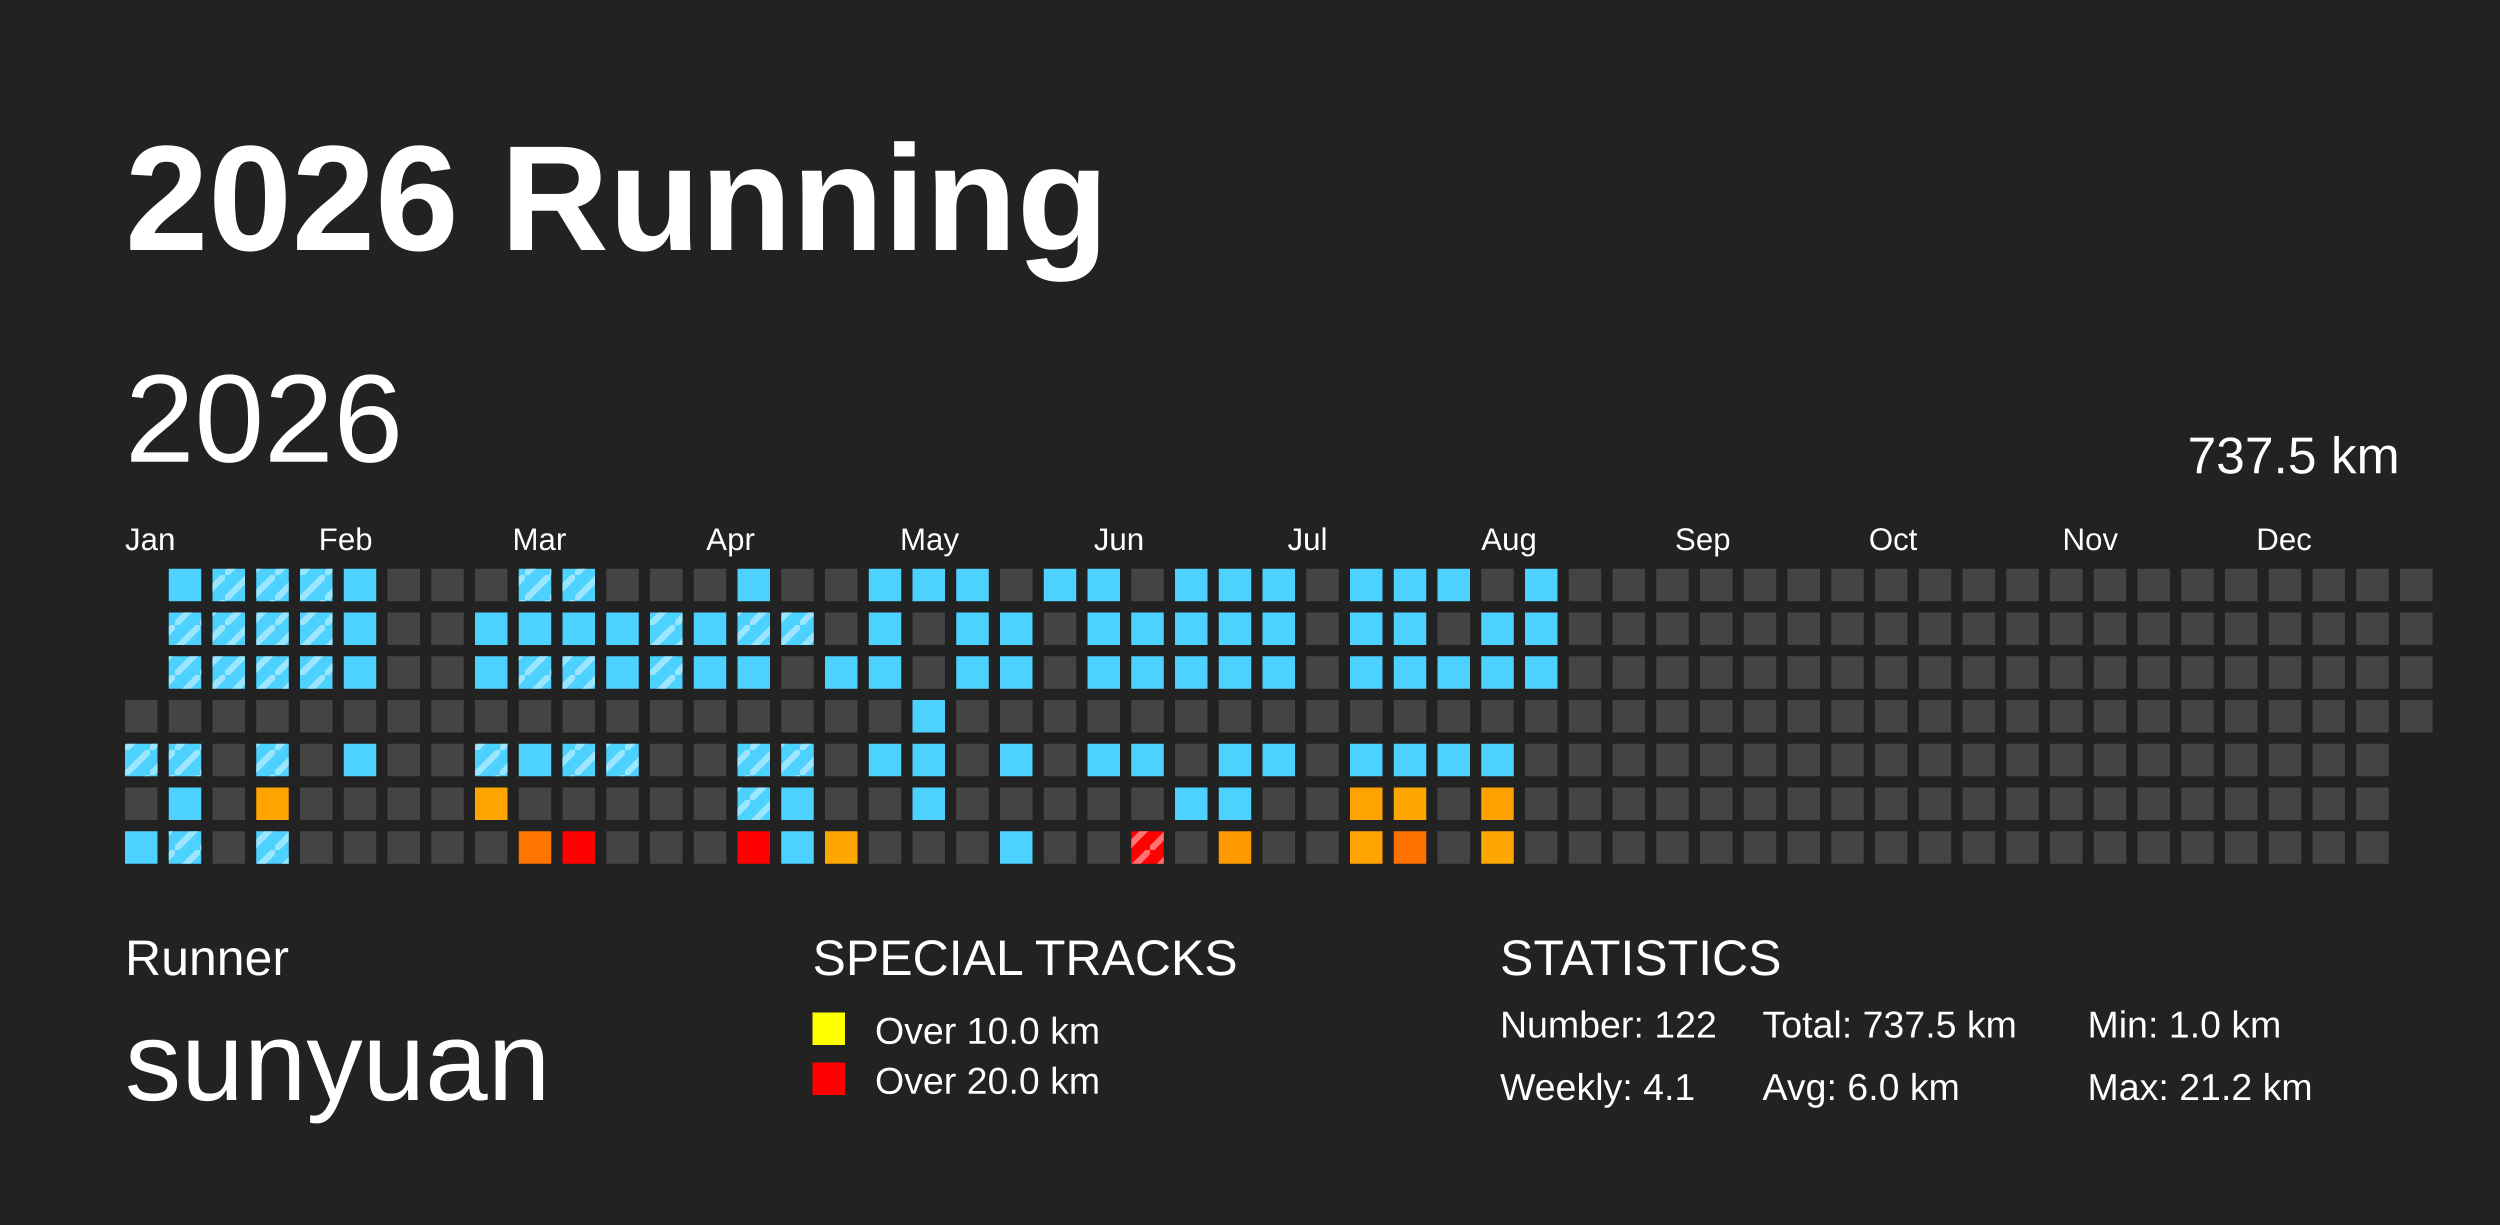
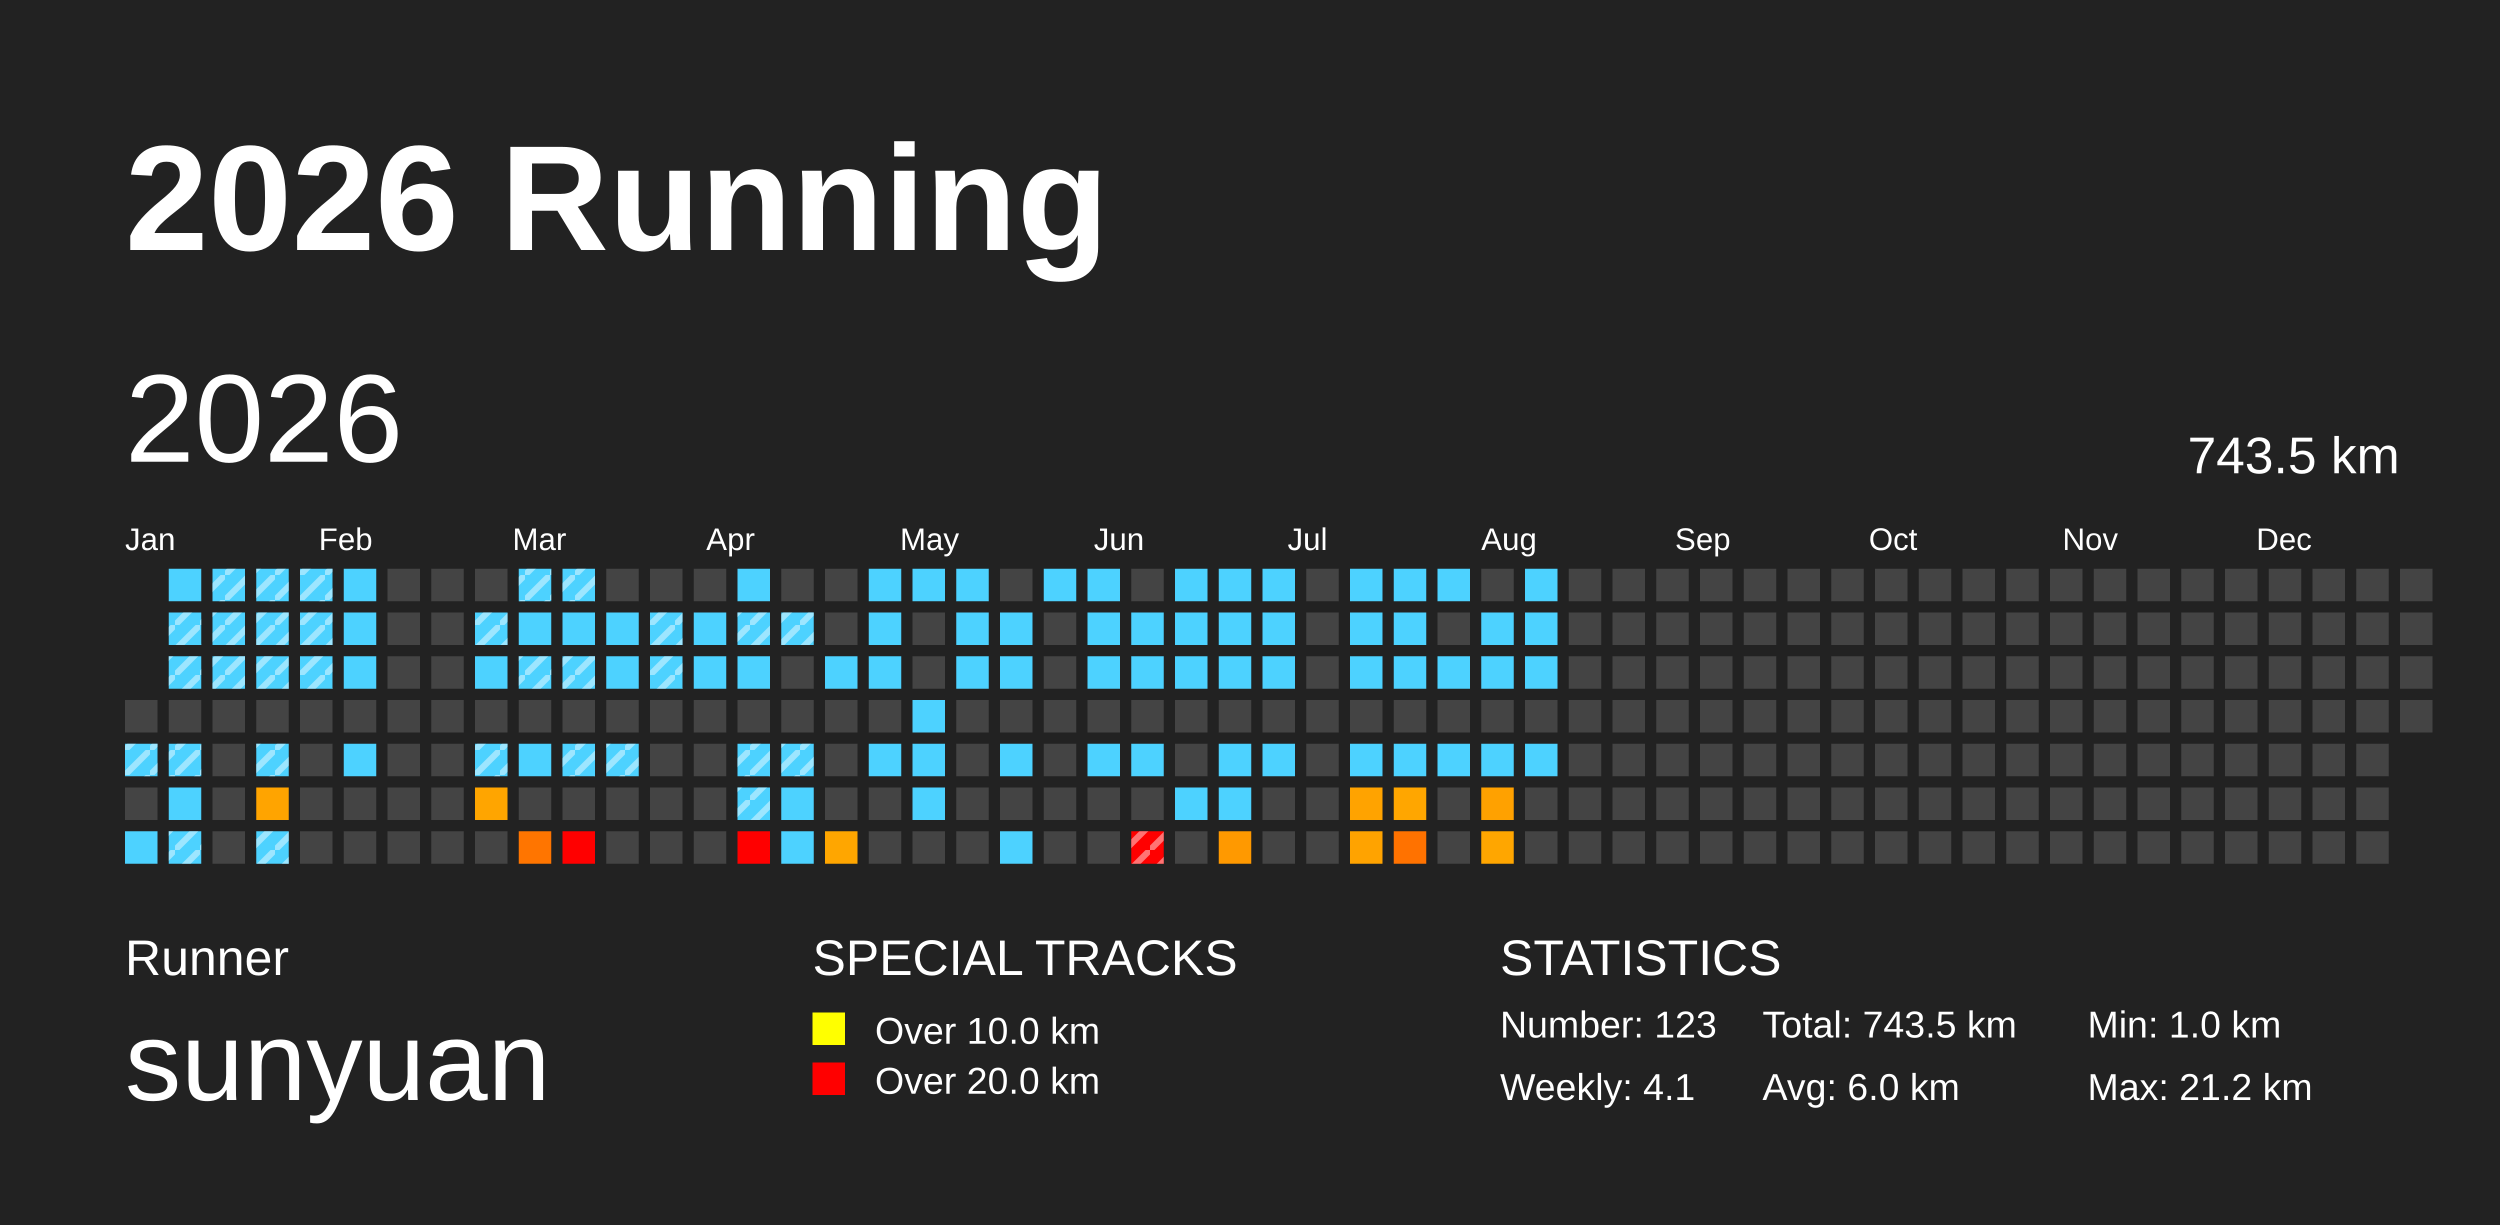
<svg xmlns="http://www.w3.org/2000/svg" baseProfile="full" height="98mm" version="1.1" viewBox="0,0,200,98" width="200mm">
  <defs>
    <pattern height="2" id="indoor-stripe" patternUnits="userSpaceOnUse" width="2">
      <line stroke="white" stroke-opacity="0.45" stroke-width="0.5" x1="0" x2="2" y1="2" y2="0" />
    </pattern>
  </defs>
  <rect fill="#222222" height="98" width="200" x="0" y="0" />
  <text fill="#FFFFFF" style="font-size:12px; font-family:Arial; font-weight:bold;" x="10" y="20">2026 Running</text>
  <text fill="#FFFFFF" style="font-size:4px; font-family:Arial" x="10" y="78">Runner</text>
  <text fill="#FFFFFF" style="font-size:9px; font-family:Arial" x="10" y="88">sunyuan</text>
  <text fill="#FFFFFF" style="font-size:4px; font-family:Arial" x="65" y="78">SPECIAL TRACKS</text>
  <rect fill="yellow" height="2.6" width="2.6" x="65" y="81" />
  <text fill="#FFFFFF" style="font-size:3px; font-family:Arial" x="70" y="83.5">Over 10.0 km</text>
  <rect fill="red" height="2.6" width="2.6" x="65" y="85" />
  <text fill="#FFFFFF" style="font-size:3px; font-family:Arial" x="70" y="87.5">Over 20.0 km</text>
  <text fill="#FFFFFF" style="font-size:4px; font-family:Arial" x="120" y="78">STATISTICS</text>
-   <text fill="#FFFFFF" style="font-size:3px; font-family:Arial" x="120" y="83">Number: 122</text>
+   <text fill="#FFFFFF" style="font-size:3px; font-family:Arial" x="120" y="83">Number: 123</text>
  <text fill="#FFFFFF" style="font-size:3px; font-family:Arial" x="120" y="88">Weekly: 4.1</text>
-   <text fill="#FFFFFF" style="font-size:3px; font-family:Arial" x="141" y="83">Total: 737.5 km</text>
+   <text fill="#FFFFFF" style="font-size:3px; font-family:Arial" x="141" y="83">Total: 743.5 km</text>
  <text fill="#FFFFFF" style="font-size:3px; font-family:Arial" x="141" y="88">Avg: 6.0 km</text>
  <text fill="#FFFFFF" style="font-size:3px; font-family:Arial" x="167" y="83">Min: 1.0 km</text>
  <text fill="#FFFFFF" style="font-size:3px; font-family:Arial" x="167" y="88">Max: 21.2 km</text>
  <text dominant-baseline="hanging" fill="#FFFFFF" style="font-size:10.0px; font-family:Arial;" x="10" y="30">2026</text>
-   <text dominant-baseline="hanging" fill="#FFFFFF" style="font-size:4.125px; font-family:Arial;" x="175" y="35">737.5 km</text>
+   <text dominant-baseline="hanging" fill="#FFFFFF" style="font-size:4.125px; font-family:Arial;" x="175" y="35">743.5 km</text>
  <text fill="#FFFFFF" style="font-size:2.5px; font-family:Arial" x="10.0" y="44">Jan</text>
  <text fill="#FFFFFF" style="font-size:2.5px; font-family:Arial" x="25.5" y="44">Feb</text>
  <text fill="#FFFFFF" style="font-size:2.5px; font-family:Arial" x="41.0" y="44">Mar</text>
  <text fill="#FFFFFF" style="font-size:2.5px; font-family:Arial" x="56.5" y="44">Apr</text>
  <text fill="#FFFFFF" style="font-size:2.5px; font-family:Arial" x="72.0" y="44">May</text>
  <text fill="#FFFFFF" style="font-size:2.5px; font-family:Arial" x="87.5" y="44">Jun</text>
  <text fill="#FFFFFF" style="font-size:2.5px; font-family:Arial" x="103.0" y="44">Jul</text>
  <text fill="#FFFFFF" style="font-size:2.5px; font-family:Arial" x="118.5" y="44">Aug</text>
  <text fill="#FFFFFF" style="font-size:2.5px; font-family:Arial" x="134.0" y="44">Sep</text>
  <text fill="#FFFFFF" style="font-size:2.5px; font-family:Arial" x="149.5" y="44">Oct</text>
  <text fill="#FFFFFF" style="font-size:2.5px; font-family:Arial" x="165.0" y="44">Nov</text>
  <text fill="#FFFFFF" style="font-size:2.5px; font-family:Arial" x="180.5" y="44">Dec</text>
  <rect fill="#444444" height="2.6" width="2.6" x="10.0" y="56.0" />
  <rect fill="#4dd2ff" height="2.6" width="2.6" x="10.0" y="59.5" />
  <rect fill="url(#indoor-stripe)" height="2.6" style="pointer-events: none;" width="2.6" x="10.0" y="59.5" />
  <rect fill="#444444" height="2.6" width="2.6" x="10.0" y="63.0" />
  <rect fill="#4dd2ff" height="2.6" width="2.6" x="10.0" y="66.5" />
  <rect fill="#4dd2ff" height="2.6" width="2.6" x="13.5" y="45.5" />
  <rect fill="#4dd2ff" height="2.6" width="2.6" x="13.5" y="49.0" />
  <rect fill="url(#indoor-stripe)" height="2.6" style="pointer-events: none;" width="2.6" x="13.5" y="49.0" />
  <rect fill="#4dd2ff" height="2.6" width="2.6" x="13.5" y="52.5" />
  <rect fill="url(#indoor-stripe)" height="2.6" style="pointer-events: none;" width="2.6" x="13.5" y="52.5" />
  <rect fill="#444444" height="2.6" width="2.6" x="13.5" y="56.0" />
  <rect fill="#4dd2ff" height="2.6" width="2.6" x="13.5" y="59.5" />
  <rect fill="url(#indoor-stripe)" height="2.6" style="pointer-events: none;" width="2.6" x="13.5" y="59.5" />
  <rect fill="#4dd2ff" height="2.6" width="2.6" x="13.5" y="63.0" />
  <rect fill="#4dd2ff" height="2.6" width="2.6" x="13.5" y="66.5" />
  <rect fill="url(#indoor-stripe)" height="2.6" style="pointer-events: none;" width="2.6" x="13.5" y="66.5" />
  <rect fill="#4dd2ff" height="2.6" width="2.6" x="17.0" y="45.5" />
  <rect fill="url(#indoor-stripe)" height="2.6" style="pointer-events: none;" width="2.6" x="17.0" y="45.5" />
  <rect fill="#4dd2ff" height="2.6" width="2.6" x="17.0" y="49.0" />
  <rect fill="url(#indoor-stripe)" height="2.6" style="pointer-events: none;" width="2.6" x="17.0" y="49.0" />
  <rect fill="#4dd2ff" height="2.6" width="2.6" x="17.0" y="52.5" />
  <rect fill="url(#indoor-stripe)" height="2.6" style="pointer-events: none;" width="2.6" x="17.0" y="52.5" />
  <rect fill="#444444" height="2.6" width="2.6" x="17.0" y="56.0" />
  <rect fill="#444444" height="2.6" width="2.6" x="17.0" y="59.5" />
  <rect fill="#444444" height="2.6" width="2.6" x="17.0" y="63.0" />
  <rect fill="#444444" height="2.6" width="2.6" x="17.0" y="66.5" />
  <rect fill="#4dd2ff" height="2.6" width="2.6" x="20.5" y="45.5" />
  <rect fill="url(#indoor-stripe)" height="2.6" style="pointer-events: none;" width="2.6" x="20.5" y="45.5" />
  <rect fill="#4dd2ff" height="2.6" width="2.6" x="20.5" y="49.0" />
  <rect fill="url(#indoor-stripe)" height="2.6" style="pointer-events: none;" width="2.6" x="20.5" y="49.0" />
  <rect fill="#4dd2ff" height="2.6" width="2.6" x="20.5" y="52.5" />
  <rect fill="url(#indoor-stripe)" height="2.6" style="pointer-events: none;" width="2.6" x="20.5" y="52.5" />
  <rect fill="#444444" height="2.6" width="2.6" x="20.5" y="56.0" />
  <rect fill="#4dd2ff" height="2.6" width="2.6" x="20.5" y="59.5" />
  <rect fill="url(#indoor-stripe)" height="2.6" style="pointer-events: none;" width="2.6" x="20.5" y="59.5" />
  <rect fill="#ffa400" height="2.6" width="2.6" x="20.5" y="63.0" />
  <rect fill="#4dd2ff" height="2.6" width="2.6" x="20.5" y="66.5" />
  <rect fill="url(#indoor-stripe)" height="2.6" style="pointer-events: none;" width="2.6" x="20.5" y="66.5" />
  <rect fill="#4dd2ff" height="2.6" width="2.6" x="24.0" y="45.5" />
  <rect fill="url(#indoor-stripe)" height="2.6" style="pointer-events: none;" width="2.6" x="24.0" y="45.5" />
  <rect fill="#4dd2ff" height="2.6" width="2.6" x="24.0" y="49.0" />
  <rect fill="url(#indoor-stripe)" height="2.6" style="pointer-events: none;" width="2.6" x="24.0" y="49.0" />
  <rect fill="#4dd2ff" height="2.6" width="2.6" x="24.0" y="52.5" />
  <rect fill="url(#indoor-stripe)" height="2.6" style="pointer-events: none;" width="2.6" x="24.0" y="52.5" />
  <rect fill="#444444" height="2.6" width="2.6" x="24.0" y="56.0" />
  <rect fill="#444444" height="2.6" width="2.6" x="24.0" y="59.5" />
  <rect fill="#444444" height="2.6" width="2.6" x="24.0" y="63.0" />
  <rect fill="#444444" height="2.6" width="2.6" x="24.0" y="66.5" />
  <rect fill="#4dd2ff" height="2.6" width="2.6" x="27.5" y="45.5" />
  <rect fill="#4dd2ff" height="2.6" width="2.6" x="27.5" y="49.0" />
  <rect fill="#4dd2ff" height="2.6" width="2.6" x="27.5" y="52.5" />
  <rect fill="#444444" height="2.6" width="2.6" x="27.5" y="56.0" />
  <rect fill="#4dd2ff" height="2.6" width="2.6" x="27.5" y="59.5" />
  <rect fill="#444444" height="2.6" width="2.6" x="27.5" y="63.0" />
  <rect fill="#444444" height="2.6" width="2.6" x="27.5" y="66.5" />
  <rect fill="#444444" height="2.6" width="2.6" x="31.0" y="45.5" />
  <rect fill="#444444" height="2.6" width="2.6" x="31.0" y="49.0" />
  <rect fill="#444444" height="2.6" width="2.6" x="31.0" y="52.5" />
  <rect fill="#444444" height="2.6" width="2.6" x="31.0" y="56.0" />
  <rect fill="#444444" height="2.6" width="2.6" x="31.0" y="59.5" />
  <rect fill="#444444" height="2.6" width="2.6" x="31.0" y="63.0" />
  <rect fill="#444444" height="2.6" width="2.6" x="31.0" y="66.5" />
  <rect fill="#444444" height="2.6" width="2.6" x="34.5" y="45.5" />
  <rect fill="#444444" height="2.6" width="2.6" x="34.5" y="49.0" />
  <rect fill="#444444" height="2.6" width="2.6" x="34.5" y="52.5" />
  <rect fill="#444444" height="2.6" width="2.6" x="34.5" y="56.0" />
  <rect fill="#444444" height="2.6" width="2.6" x="34.5" y="59.5" />
  <rect fill="#444444" height="2.6" width="2.6" x="34.5" y="63.0" />
  <rect fill="#444444" height="2.6" width="2.6" x="34.5" y="66.5" />
  <rect fill="#444444" height="2.6" width="2.6" x="38.0" y="45.5" />
  <rect fill="#4dd2ff" height="2.6" width="2.6" x="38.0" y="49.0" />
+   <rect fill="url(#indoor-stripe)" height="2.6" style="pointer-events: none;" width="2.6" x="38.0" y="49.0" />
  <rect fill="#4dd2ff" height="2.6" width="2.6" x="38.0" y="52.5" />
  <rect fill="#444444" height="2.6" width="2.6" x="38.0" y="56.0" />
  <rect fill="#4dd2ff" height="2.6" width="2.6" x="38.0" y="59.5" />
  <rect fill="url(#indoor-stripe)" height="2.6" style="pointer-events: none;" width="2.6" x="38.0" y="59.5" />
  <rect fill="#ffa500" height="2.6" width="2.6" x="38.0" y="63.0" />
  <rect fill="#444444" height="2.6" width="2.6" x="38.0" y="66.5" />
  <rect fill="#4dd2ff" height="2.6" width="2.6" x="41.5" y="45.5" />
  <rect fill="url(#indoor-stripe)" height="2.6" style="pointer-events: none;" width="2.6" x="41.5" y="45.5" />
  <rect fill="#4dd2ff" height="2.6" width="2.6" x="41.5" y="49.0" />
  <rect fill="#4dd2ff" height="2.6" width="2.6" x="41.5" y="52.5" />
  <rect fill="url(#indoor-stripe)" height="2.6" style="pointer-events: none;" width="2.6" x="41.5" y="52.5" />
  <rect fill="#444444" height="2.6" width="2.6" x="41.5" y="56.0" />
  <rect fill="#4dd2ff" height="2.6" width="2.6" x="41.5" y="59.5" />
  <rect fill="#444444" height="2.6" width="2.6" x="41.5" y="63.0" />
  <rect fill="#ff7500" height="2.6" width="2.6" x="41.5" y="66.5" />
  <rect fill="#4dd2ff" height="2.6" width="2.6" x="45.0" y="45.5" />
  <rect fill="url(#indoor-stripe)" height="2.6" style="pointer-events: none;" width="2.6" x="45.0" y="45.5" />
  <rect fill="#4dd2ff" height="2.6" width="2.6" x="45.0" y="49.0" />
  <rect fill="#4dd2ff" height="2.6" width="2.6" x="45.0" y="52.5" />
  <rect fill="url(#indoor-stripe)" height="2.6" style="pointer-events: none;" width="2.6" x="45.0" y="52.5" />
  <rect fill="#444444" height="2.6" width="2.6" x="45.0" y="56.0" />
  <rect fill="#4dd2ff" height="2.6" width="2.6" x="45.0" y="59.5" />
  <rect fill="url(#indoor-stripe)" height="2.6" style="pointer-events: none;" width="2.6" x="45.0" y="59.5" />
  <rect fill="#444444" height="2.6" width="2.6" x="45.0" y="63.0" />
  <rect fill="red" height="2.6" width="2.6" x="45.0" y="66.5" />
  <rect fill="#444444" height="2.6" width="2.6" x="48.5" y="45.5" />
  <rect fill="#4dd2ff" height="2.6" width="2.6" x="48.5" y="49.0" />
  <rect fill="#4dd2ff" height="2.6" width="2.6" x="48.5" y="52.5" />
  <rect fill="#444444" height="2.6" width="2.6" x="48.5" y="56.0" />
  <rect fill="#4dd2ff" height="2.6" width="2.6" x="48.5" y="59.5" />
  <rect fill="url(#indoor-stripe)" height="2.6" style="pointer-events: none;" width="2.6" x="48.5" y="59.5" />
  <rect fill="#444444" height="2.6" width="2.6" x="48.5" y="63.0" />
  <rect fill="#444444" height="2.6" width="2.6" x="48.5" y="66.5" />
  <rect fill="#444444" height="2.6" width="2.6" x="52.0" y="45.5" />
  <rect fill="#4dd2ff" height="2.6" width="2.6" x="52.0" y="49.0" />
  <rect fill="url(#indoor-stripe)" height="2.6" style="pointer-events: none;" width="2.6" x="52.0" y="49.0" />
  <rect fill="#4dd2ff" height="2.6" width="2.6" x="52.0" y="52.5" />
  <rect fill="url(#indoor-stripe)" height="2.6" style="pointer-events: none;" width="2.6" x="52.0" y="52.5" />
  <rect fill="#444444" height="2.6" width="2.6" x="52.0" y="56.0" />
  <rect fill="#444444" height="2.6" width="2.6" x="52.0" y="59.5" />
  <rect fill="#444444" height="2.6" width="2.6" x="52.0" y="63.0" />
  <rect fill="#444444" height="2.6" width="2.6" x="52.0" y="66.5" />
  <rect fill="#444444" height="2.6" width="2.6" x="55.5" y="45.5" />
  <rect fill="#4dd2ff" height="2.6" width="2.6" x="55.5" y="49.0" />
  <rect fill="#4dd2ff" height="2.6" width="2.6" x="55.5" y="52.5" />
  <rect fill="#444444" height="2.6" width="2.6" x="55.5" y="56.0" />
  <rect fill="#444444" height="2.6" width="2.6" x="55.5" y="59.5" />
  <rect fill="#444444" height="2.6" width="2.6" x="55.5" y="63.0" />
  <rect fill="#444444" height="2.6" width="2.6" x="55.5" y="66.5" />
  <rect fill="#4dd2ff" height="2.6" width="2.6" x="59.0" y="45.5" />
  <rect fill="#4dd2ff" height="2.6" width="2.6" x="59.0" y="49.0" />
  <rect fill="url(#indoor-stripe)" height="2.6" style="pointer-events: none;" width="2.6" x="59.0" y="49.0" />
  <rect fill="#4dd2ff" height="2.6" width="2.6" x="59.0" y="52.5" />
  <rect fill="#444444" height="2.6" width="2.6" x="59.0" y="56.0" />
  <rect fill="#4dd2ff" height="2.6" width="2.6" x="59.0" y="59.5" />
  <rect fill="url(#indoor-stripe)" height="2.6" style="pointer-events: none;" width="2.6" x="59.0" y="59.5" />
  <rect fill="#4dd2ff" height="2.6" width="2.6" x="59.0" y="63.0" />
  <rect fill="url(#indoor-stripe)" height="2.6" style="pointer-events: none;" width="2.6" x="59.0" y="63.0" />
  <rect fill="red" height="2.6" width="2.6" x="59.0" y="66.5" />
  <rect fill="#444444" height="2.6" width="2.6" x="62.5" y="45.5" />
  <rect fill="#4dd2ff" height="2.6" width="2.6" x="62.5" y="49.0" />
  <rect fill="url(#indoor-stripe)" height="2.6" style="pointer-events: none;" width="2.6" x="62.5" y="49.0" />
  <rect fill="#444444" height="2.6" width="2.6" x="62.5" y="52.5" />
  <rect fill="#444444" height="2.6" width="2.6" x="62.5" y="56.0" />
  <rect fill="#4dd2ff" height="2.6" width="2.6" x="62.5" y="59.5" />
  <rect fill="url(#indoor-stripe)" height="2.6" style="pointer-events: none;" width="2.6" x="62.5" y="59.5" />
  <rect fill="#4dd2ff" height="2.6" width="2.6" x="62.5" y="63.0" />
  <rect fill="#4dd2ff" height="2.6" width="2.6" x="62.5" y="66.5" />
  <rect fill="#444444" height="2.6" width="2.6" x="66.0" y="45.5" />
  <rect fill="#444444" height="2.6" width="2.6" x="66.0" y="49.0" />
  <rect fill="#4dd2ff" height="2.6" width="2.6" x="66.0" y="52.5" />
  <rect fill="#444444" height="2.6" width="2.6" x="66.0" y="56.0" />
  <rect fill="#444444" height="2.6" width="2.6" x="66.0" y="59.5" />
  <rect fill="#444444" height="2.6" width="2.6" x="66.0" y="63.0" />
  <rect fill="#ffa600" height="2.6" width="2.6" x="66.0" y="66.5" />
  <rect fill="#4dd2ff" height="2.6" width="2.6" x="69.5" y="45.5" />
  <rect fill="#4dd2ff" height="2.6" width="2.6" x="69.5" y="49.0" />
  <rect fill="#4dd2ff" height="2.6" width="2.6" x="69.5" y="52.5" />
  <rect fill="#444444" height="2.6" width="2.6" x="69.5" y="56.0" />
  <rect fill="#4dd2ff" height="2.6" width="2.6" x="69.5" y="59.5" />
  <rect fill="#444444" height="2.6" width="2.6" x="69.5" y="63.0" />
  <rect fill="#444444" height="2.6" width="2.6" x="69.5" y="66.5" />
  <rect fill="#4dd2ff" height="2.6" width="2.6" x="73.0" y="45.5" />
  <rect fill="#444444" height="2.6" width="2.6" x="73.0" y="49.0" />
  <rect fill="#444444" height="2.6" width="2.6" x="73.0" y="52.5" />
  <rect fill="#4dd2ff" height="2.6" width="2.6" x="73.0" y="56.0" />
  <rect fill="#4dd2ff" height="2.6" width="2.6" x="73.0" y="59.5" />
  <rect fill="#4dd2ff" height="2.6" width="2.6" x="73.0" y="63.0" />
  <rect fill="#444444" height="2.6" width="2.6" x="73.0" y="66.5" />
  <rect fill="#4dd2ff" height="2.6" width="2.6" x="76.5" y="45.5" />
  <rect fill="#4dd2ff" height="2.6" width="2.6" x="76.5" y="49.0" />
  <rect fill="#4dd2ff" height="2.6" width="2.6" x="76.5" y="52.5" />
  <rect fill="#444444" height="2.6" width="2.6" x="76.5" y="56.0" />
  <rect fill="#444444" height="2.6" width="2.6" x="76.5" y="59.5" />
  <rect fill="#444444" height="2.6" width="2.6" x="76.5" y="63.0" />
  <rect fill="#444444" height="2.6" width="2.6" x="76.5" y="66.5" />
  <rect fill="#444444" height="2.6" width="2.6" x="80.0" y="45.5" />
  <rect fill="#4dd2ff" height="2.6" width="2.6" x="80.0" y="49.0" />
  <rect fill="#4dd2ff" height="2.6" width="2.6" x="80.0" y="52.5" />
  <rect fill="#444444" height="2.6" width="2.6" x="80.0" y="56.0" />
  <rect fill="#4dd2ff" height="2.6" width="2.6" x="80.0" y="59.5" />
  <rect fill="#444444" height="2.6" width="2.6" x="80.0" y="63.0" />
  <rect fill="#4dd2ff" height="2.6" width="2.6" x="80.0" y="66.5" />
  <rect fill="#4dd2ff" height="2.6" width="2.6" x="83.5" y="45.5" />
  <rect fill="#444444" height="2.6" width="2.6" x="83.5" y="49.0" />
  <rect fill="#444444" height="2.6" width="2.6" x="83.5" y="52.5" />
  <rect fill="#444444" height="2.6" width="2.6" x="83.5" y="56.0" />
  <rect fill="#444444" height="2.6" width="2.6" x="83.5" y="59.5" />
  <rect fill="#444444" height="2.6" width="2.6" x="83.5" y="63.0" />
  <rect fill="#444444" height="2.6" width="2.6" x="83.5" y="66.5" />
  <rect fill="#4dd2ff" height="2.6" width="2.6" x="87.0" y="45.5" />
  <rect fill="#4dd2ff" height="2.6" width="2.6" x="87.0" y="49.0" />
  <rect fill="#4dd2ff" height="2.6" width="2.6" x="87.0" y="52.5" />
  <rect fill="#444444" height="2.6" width="2.6" x="87.0" y="56.0" />
  <rect fill="#4dd2ff" height="2.6" width="2.6" x="87.0" y="59.5" />
  <rect fill="#444444" height="2.6" width="2.6" x="87.0" y="63.0" />
  <rect fill="#444444" height="2.6" width="2.6" x="87.0" y="66.5" />
  <rect fill="#444444" height="2.6" width="2.6" x="90.5" y="45.5" />
  <rect fill="#4dd2ff" height="2.6" width="2.6" x="90.5" y="49.0" />
  <rect fill="#4dd2ff" height="2.6" width="2.6" x="90.5" y="52.5" />
  <rect fill="#444444" height="2.6" width="2.6" x="90.5" y="56.0" />
  <rect fill="#4dd2ff" height="2.6" width="2.6" x="90.5" y="59.5" />
  <rect fill="#444444" height="2.6" width="2.6" x="90.5" y="63.0" />
  <rect fill="red" height="2.6" width="2.6" x="90.5" y="66.5" />
  <rect fill="url(#indoor-stripe)" height="2.6" style="pointer-events: none;" width="2.6" x="90.5" y="66.5" />
  <rect fill="#4dd2ff" height="2.6" width="2.6" x="94.0" y="45.5" />
  <rect fill="#4dd2ff" height="2.6" width="2.6" x="94.0" y="49.0" />
  <rect fill="#4dd2ff" height="2.6" width="2.6" x="94.0" y="52.5" />
  <rect fill="#444444" height="2.6" width="2.6" x="94.0" y="56.0" />
  <rect fill="#444444" height="2.6" width="2.6" x="94.0" y="59.5" />
  <rect fill="#4dd2ff" height="2.6" width="2.6" x="94.0" y="63.0" />
  <rect fill="#444444" height="2.6" width="2.6" x="94.0" y="66.5" />
  <rect fill="#4dd2ff" height="2.6" width="2.6" x="97.5" y="45.5" />
  <rect fill="#4dd2ff" height="2.6" width="2.6" x="97.5" y="49.0" />
  <rect fill="#4dd2ff" height="2.6" width="2.6" x="97.5" y="52.5" />
  <rect fill="#444444" height="2.6" width="2.6" x="97.5" y="56.0" />
  <rect fill="#4dd2ff" height="2.6" width="2.6" x="97.5" y="59.5" />
  <rect fill="#4dd2ff" height="2.6" width="2.6" x="97.5" y="63.0" />
  <rect fill="#ff9900" height="2.6" width="2.6" x="97.5" y="66.5" />
  <rect fill="#4dd2ff" height="2.6" width="2.6" x="101.0" y="45.5" />
  <rect fill="#4dd2ff" height="2.6" width="2.6" x="101.0" y="49.0" />
  <rect fill="#4dd2ff" height="2.6" width="2.6" x="101.0" y="52.5" />
  <rect fill="#444444" height="2.6" width="2.6" x="101.0" y="56.0" />
  <rect fill="#4dd2ff" height="2.6" width="2.6" x="101.0" y="59.5" />
  <rect fill="#444444" height="2.6" width="2.6" x="101.0" y="63.0" />
  <rect fill="#444444" height="2.6" width="2.6" x="101.0" y="66.5" />
  <rect fill="#444444" height="2.6" width="2.6" x="104.5" y="45.5" />
  <rect fill="#444444" height="2.6" width="2.6" x="104.5" y="49.0" />
  <rect fill="#444444" height="2.6" width="2.6" x="104.5" y="52.5" />
  <rect fill="#444444" height="2.6" width="2.6" x="104.5" y="56.0" />
  <rect fill="#444444" height="2.6" width="2.6" x="104.5" y="59.5" />
  <rect fill="#444444" height="2.6" width="2.6" x="104.5" y="63.0" />
  <rect fill="#444444" height="2.6" width="2.6" x="104.5" y="66.5" />
  <rect fill="#4dd2ff" height="2.6" width="2.6" x="108.0" y="45.5" />
  <rect fill="#4dd2ff" height="2.6" width="2.6" x="108.0" y="49.0" />
  <rect fill="#4dd2ff" height="2.6" width="2.6" x="108.0" y="52.5" />
  <rect fill="#444444" height="2.6" width="2.6" x="108.0" y="56.0" />
  <rect fill="#4dd2ff" height="2.6" width="2.6" x="108.0" y="59.5" />
  <rect fill="#ffa300" height="2.6" width="2.6" x="108.0" y="63.0" />
  <rect fill="#ffa300" height="2.6" width="2.6" x="108.0" y="66.5" />
  <rect fill="#4dd2ff" height="2.6" width="2.6" x="111.5" y="45.5" />
  <rect fill="#4dd2ff" height="2.6" width="2.6" x="111.5" y="49.0" />
  <rect fill="#4dd2ff" height="2.6" width="2.6" x="111.5" y="52.5" />
  <rect fill="#444444" height="2.6" width="2.6" x="111.5" y="56.0" />
  <rect fill="#4dd2ff" height="2.6" width="2.6" x="111.5" y="59.5" />
  <rect fill="#ffa600" height="2.6" width="2.6" x="111.5" y="63.0" />
  <rect fill="#ff7200" height="2.6" width="2.6" x="111.5" y="66.5" />
  <rect fill="#4dd2ff" height="2.6" width="2.6" x="115.0" y="45.5" />
  <rect fill="#444444" height="2.6" width="2.6" x="115.0" y="49.0" />
  <rect fill="#4dd2ff" height="2.6" width="2.6" x="115.0" y="52.5" />
  <rect fill="#444444" height="2.6" width="2.6" x="115.0" y="56.0" />
  <rect fill="#4dd2ff" height="2.6" width="2.6" x="115.0" y="59.5" />
  <rect fill="#444444" height="2.6" width="2.6" x="115.0" y="63.0" />
  <rect fill="#444444" height="2.6" width="2.6" x="115.0" y="66.5" />
  <rect fill="#444444" height="2.6" width="2.6" x="118.5" y="45.5" />
  <rect fill="#4dd2ff" height="2.6" width="2.6" x="118.5" y="49.0" />
  <rect fill="#4dd2ff" height="2.6" width="2.6" x="118.5" y="52.5" />
  <rect fill="#444444" height="2.6" width="2.6" x="118.5" y="56.0" />
  <rect fill="#4dd2ff" height="2.6" width="2.6" x="118.5" y="59.5" />
  <rect fill="#ffa100" height="2.6" width="2.6" x="118.5" y="63.0" />
  <rect fill="#ffa600" height="2.6" width="2.6" x="118.5" y="66.5" />
  <rect fill="#4dd2ff" height="2.6" width="2.6" x="122.0" y="45.5" />
  <rect fill="#4dd2ff" height="2.6" width="2.6" x="122.0" y="49.0" />
  <rect fill="#4dd2ff" height="2.6" width="2.6" x="122.0" y="52.5" />
  <rect fill="#444444" height="2.6" width="2.6" x="122.0" y="56.0" />
-   <rect fill="#444444" height="2.6" width="2.6" x="122.0" y="59.5" />
+   <rect fill="#4dd2ff" height="2.6" width="2.6" x="122.0" y="59.5" />
  <rect fill="#444444" height="2.6" width="2.6" x="122.0" y="63.0" />
  <rect fill="#444444" height="2.6" width="2.6" x="122.0" y="66.5" />
  <rect fill="#444444" height="2.6" width="2.6" x="125.5" y="45.5" />
  <rect fill="#444444" height="2.6" width="2.6" x="125.5" y="49.0" />
  <rect fill="#444444" height="2.6" width="2.6" x="125.5" y="52.5" />
  <rect fill="#444444" height="2.6" width="2.6" x="125.5" y="56.0" />
  <rect fill="#444444" height="2.6" width="2.6" x="125.5" y="59.5" />
  <rect fill="#444444" height="2.6" width="2.6" x="125.5" y="63.0" />
  <rect fill="#444444" height="2.6" width="2.6" x="125.5" y="66.5" />
  <rect fill="#444444" height="2.6" width="2.6" x="129.0" y="45.5" />
  <rect fill="#444444" height="2.6" width="2.6" x="129.0" y="49.0" />
  <rect fill="#444444" height="2.6" width="2.6" x="129.0" y="52.5" />
  <rect fill="#444444" height="2.6" width="2.6" x="129.0" y="56.0" />
  <rect fill="#444444" height="2.6" width="2.6" x="129.0" y="59.5" />
  <rect fill="#444444" height="2.6" width="2.6" x="129.0" y="63.0" />
  <rect fill="#444444" height="2.6" width="2.6" x="129.0" y="66.5" />
  <rect fill="#444444" height="2.6" width="2.6" x="132.5" y="45.5" />
  <rect fill="#444444" height="2.6" width="2.6" x="132.5" y="49.0" />
  <rect fill="#444444" height="2.6" width="2.6" x="132.5" y="52.5" />
  <rect fill="#444444" height="2.6" width="2.6" x="132.5" y="56.0" />
  <rect fill="#444444" height="2.6" width="2.6" x="132.5" y="59.5" />
  <rect fill="#444444" height="2.6" width="2.6" x="132.5" y="63.0" />
  <rect fill="#444444" height="2.6" width="2.6" x="132.5" y="66.5" />
  <rect fill="#444444" height="2.6" width="2.6" x="136.0" y="45.5" />
  <rect fill="#444444" height="2.6" width="2.6" x="136.0" y="49.0" />
  <rect fill="#444444" height="2.6" width="2.6" x="136.0" y="52.5" />
  <rect fill="#444444" height="2.6" width="2.6" x="136.0" y="56.0" />
  <rect fill="#444444" height="2.6" width="2.6" x="136.0" y="59.5" />
  <rect fill="#444444" height="2.6" width="2.6" x="136.0" y="63.0" />
  <rect fill="#444444" height="2.6" width="2.6" x="136.0" y="66.5" />
  <rect fill="#444444" height="2.6" width="2.6" x="139.5" y="45.5" />
  <rect fill="#444444" height="2.6" width="2.6" x="139.5" y="49.0" />
  <rect fill="#444444" height="2.6" width="2.6" x="139.5" y="52.5" />
  <rect fill="#444444" height="2.6" width="2.6" x="139.5" y="56.0" />
  <rect fill="#444444" height="2.6" width="2.6" x="139.5" y="59.5" />
  <rect fill="#444444" height="2.6" width="2.6" x="139.5" y="63.0" />
  <rect fill="#444444" height="2.6" width="2.6" x="139.5" y="66.5" />
  <rect fill="#444444" height="2.6" width="2.6" x="143.0" y="45.5" />
  <rect fill="#444444" height="2.6" width="2.6" x="143.0" y="49.0" />
  <rect fill="#444444" height="2.6" width="2.6" x="143.0" y="52.5" />
  <rect fill="#444444" height="2.6" width="2.6" x="143.0" y="56.0" />
  <rect fill="#444444" height="2.6" width="2.6" x="143.0" y="59.5" />
  <rect fill="#444444" height="2.6" width="2.6" x="143.0" y="63.0" />
  <rect fill="#444444" height="2.6" width="2.6" x="143.0" y="66.5" />
  <rect fill="#444444" height="2.6" width="2.6" x="146.5" y="45.5" />
  <rect fill="#444444" height="2.6" width="2.6" x="146.5" y="49.0" />
  <rect fill="#444444" height="2.6" width="2.6" x="146.5" y="52.5" />
  <rect fill="#444444" height="2.6" width="2.6" x="146.5" y="56.0" />
  <rect fill="#444444" height="2.6" width="2.6" x="146.5" y="59.5" />
  <rect fill="#444444" height="2.6" width="2.6" x="146.5" y="63.0" />
  <rect fill="#444444" height="2.6" width="2.6" x="146.5" y="66.5" />
  <rect fill="#444444" height="2.6" width="2.6" x="150.0" y="45.5" />
  <rect fill="#444444" height="2.6" width="2.6" x="150.0" y="49.0" />
  <rect fill="#444444" height="2.6" width="2.6" x="150.0" y="52.5" />
  <rect fill="#444444" height="2.6" width="2.6" x="150.0" y="56.0" />
  <rect fill="#444444" height="2.6" width="2.6" x="150.0" y="59.5" />
  <rect fill="#444444" height="2.6" width="2.6" x="150.0" y="63.0" />
  <rect fill="#444444" height="2.6" width="2.6" x="150.0" y="66.5" />
  <rect fill="#444444" height="2.6" width="2.6" x="153.5" y="45.5" />
  <rect fill="#444444" height="2.6" width="2.6" x="153.5" y="49.0" />
  <rect fill="#444444" height="2.6" width="2.6" x="153.5" y="52.5" />
  <rect fill="#444444" height="2.6" width="2.6" x="153.5" y="56.0" />
  <rect fill="#444444" height="2.6" width="2.6" x="153.5" y="59.5" />
  <rect fill="#444444" height="2.6" width="2.6" x="153.5" y="63.0" />
  <rect fill="#444444" height="2.6" width="2.6" x="153.5" y="66.5" />
  <rect fill="#444444" height="2.6" width="2.6" x="157.0" y="45.5" />
  <rect fill="#444444" height="2.6" width="2.6" x="157.0" y="49.0" />
  <rect fill="#444444" height="2.6" width="2.6" x="157.0" y="52.5" />
  <rect fill="#444444" height="2.6" width="2.6" x="157.0" y="56.0" />
  <rect fill="#444444" height="2.6" width="2.6" x="157.0" y="59.5" />
  <rect fill="#444444" height="2.6" width="2.6" x="157.0" y="63.0" />
  <rect fill="#444444" height="2.6" width="2.6" x="157.0" y="66.5" />
  <rect fill="#444444" height="2.6" width="2.6" x="160.5" y="45.5" />
  <rect fill="#444444" height="2.6" width="2.6" x="160.5" y="49.0" />
  <rect fill="#444444" height="2.6" width="2.6" x="160.5" y="52.5" />
  <rect fill="#444444" height="2.6" width="2.6" x="160.5" y="56.0" />
  <rect fill="#444444" height="2.6" width="2.6" x="160.5" y="59.5" />
  <rect fill="#444444" height="2.6" width="2.6" x="160.5" y="63.0" />
  <rect fill="#444444" height="2.6" width="2.6" x="160.5" y="66.5" />
  <rect fill="#444444" height="2.6" width="2.6" x="164.0" y="45.5" />
  <rect fill="#444444" height="2.6" width="2.6" x="164.0" y="49.0" />
  <rect fill="#444444" height="2.6" width="2.6" x="164.0" y="52.5" />
  <rect fill="#444444" height="2.6" width="2.6" x="164.0" y="56.0" />
  <rect fill="#444444" height="2.6" width="2.6" x="164.0" y="59.5" />
  <rect fill="#444444" height="2.6" width="2.6" x="164.0" y="63.0" />
  <rect fill="#444444" height="2.6" width="2.6" x="164.0" y="66.5" />
  <rect fill="#444444" height="2.6" width="2.6" x="167.5" y="45.5" />
  <rect fill="#444444" height="2.6" width="2.6" x="167.5" y="49.0" />
  <rect fill="#444444" height="2.6" width="2.6" x="167.5" y="52.5" />
  <rect fill="#444444" height="2.6" width="2.6" x="167.5" y="56.0" />
  <rect fill="#444444" height="2.6" width="2.6" x="167.5" y="59.5" />
  <rect fill="#444444" height="2.6" width="2.6" x="167.5" y="63.0" />
  <rect fill="#444444" height="2.6" width="2.6" x="167.5" y="66.5" />
  <rect fill="#444444" height="2.6" width="2.6" x="171.0" y="45.5" />
  <rect fill="#444444" height="2.6" width="2.6" x="171.0" y="49.0" />
  <rect fill="#444444" height="2.6" width="2.6" x="171.0" y="52.5" />
  <rect fill="#444444" height="2.6" width="2.6" x="171.0" y="56.0" />
  <rect fill="#444444" height="2.6" width="2.6" x="171.0" y="59.5" />
  <rect fill="#444444" height="2.6" width="2.6" x="171.0" y="63.0" />
  <rect fill="#444444" height="2.6" width="2.6" x="171.0" y="66.5" />
  <rect fill="#444444" height="2.6" width="2.6" x="174.5" y="45.5" />
  <rect fill="#444444" height="2.6" width="2.6" x="174.5" y="49.0" />
  <rect fill="#444444" height="2.6" width="2.6" x="174.5" y="52.5" />
  <rect fill="#444444" height="2.6" width="2.6" x="174.5" y="56.0" />
  <rect fill="#444444" height="2.6" width="2.6" x="174.5" y="59.5" />
  <rect fill="#444444" height="2.6" width="2.6" x="174.5" y="63.0" />
  <rect fill="#444444" height="2.6" width="2.6" x="174.5" y="66.5" />
  <rect fill="#444444" height="2.6" width="2.6" x="178.0" y="45.5" />
  <rect fill="#444444" height="2.6" width="2.6" x="178.0" y="49.0" />
  <rect fill="#444444" height="2.6" width="2.6" x="178.0" y="52.5" />
  <rect fill="#444444" height="2.6" width="2.6" x="178.0" y="56.0" />
  <rect fill="#444444" height="2.6" width="2.6" x="178.0" y="59.5" />
  <rect fill="#444444" height="2.6" width="2.6" x="178.0" y="63.0" />
  <rect fill="#444444" height="2.6" width="2.6" x="178.0" y="66.5" />
  <rect fill="#444444" height="2.6" width="2.6" x="181.5" y="45.5" />
  <rect fill="#444444" height="2.6" width="2.6" x="181.5" y="49.0" />
  <rect fill="#444444" height="2.6" width="2.6" x="181.5" y="52.5" />
  <rect fill="#444444" height="2.6" width="2.6" x="181.5" y="56.0" />
  <rect fill="#444444" height="2.6" width="2.6" x="181.5" y="59.5" />
  <rect fill="#444444" height="2.6" width="2.6" x="181.5" y="63.0" />
  <rect fill="#444444" height="2.6" width="2.6" x="181.5" y="66.5" />
  <rect fill="#444444" height="2.6" width="2.6" x="185.0" y="45.5" />
  <rect fill="#444444" height="2.6" width="2.6" x="185.0" y="49.0" />
  <rect fill="#444444" height="2.6" width="2.6" x="185.0" y="52.5" />
  <rect fill="#444444" height="2.6" width="2.6" x="185.0" y="56.0" />
  <rect fill="#444444" height="2.6" width="2.6" x="185.0" y="59.5" />
  <rect fill="#444444" height="2.6" width="2.6" x="185.0" y="63.0" />
  <rect fill="#444444" height="2.6" width="2.6" x="185.0" y="66.5" />
  <rect fill="#444444" height="2.6" width="2.6" x="188.5" y="45.5" />
  <rect fill="#444444" height="2.6" width="2.6" x="188.5" y="49.0" />
  <rect fill="#444444" height="2.6" width="2.6" x="188.5" y="52.5" />
  <rect fill="#444444" height="2.6" width="2.6" x="188.5" y="56.0" />
  <rect fill="#444444" height="2.6" width="2.6" x="188.5" y="59.5" />
  <rect fill="#444444" height="2.6" width="2.6" x="188.5" y="63.0" />
  <rect fill="#444444" height="2.6" width="2.6" x="188.5" y="66.5" />
  <rect fill="#444444" height="2.6" width="2.6" x="192.0" y="45.5" />
  <rect fill="#444444" height="2.6" width="2.6" x="192.0" y="49.0" />
  <rect fill="#444444" height="2.6" width="2.6" x="192.0" y="52.5" />
  <rect fill="#444444" height="2.6" width="2.6" x="192.0" y="56.0" />
</svg>
